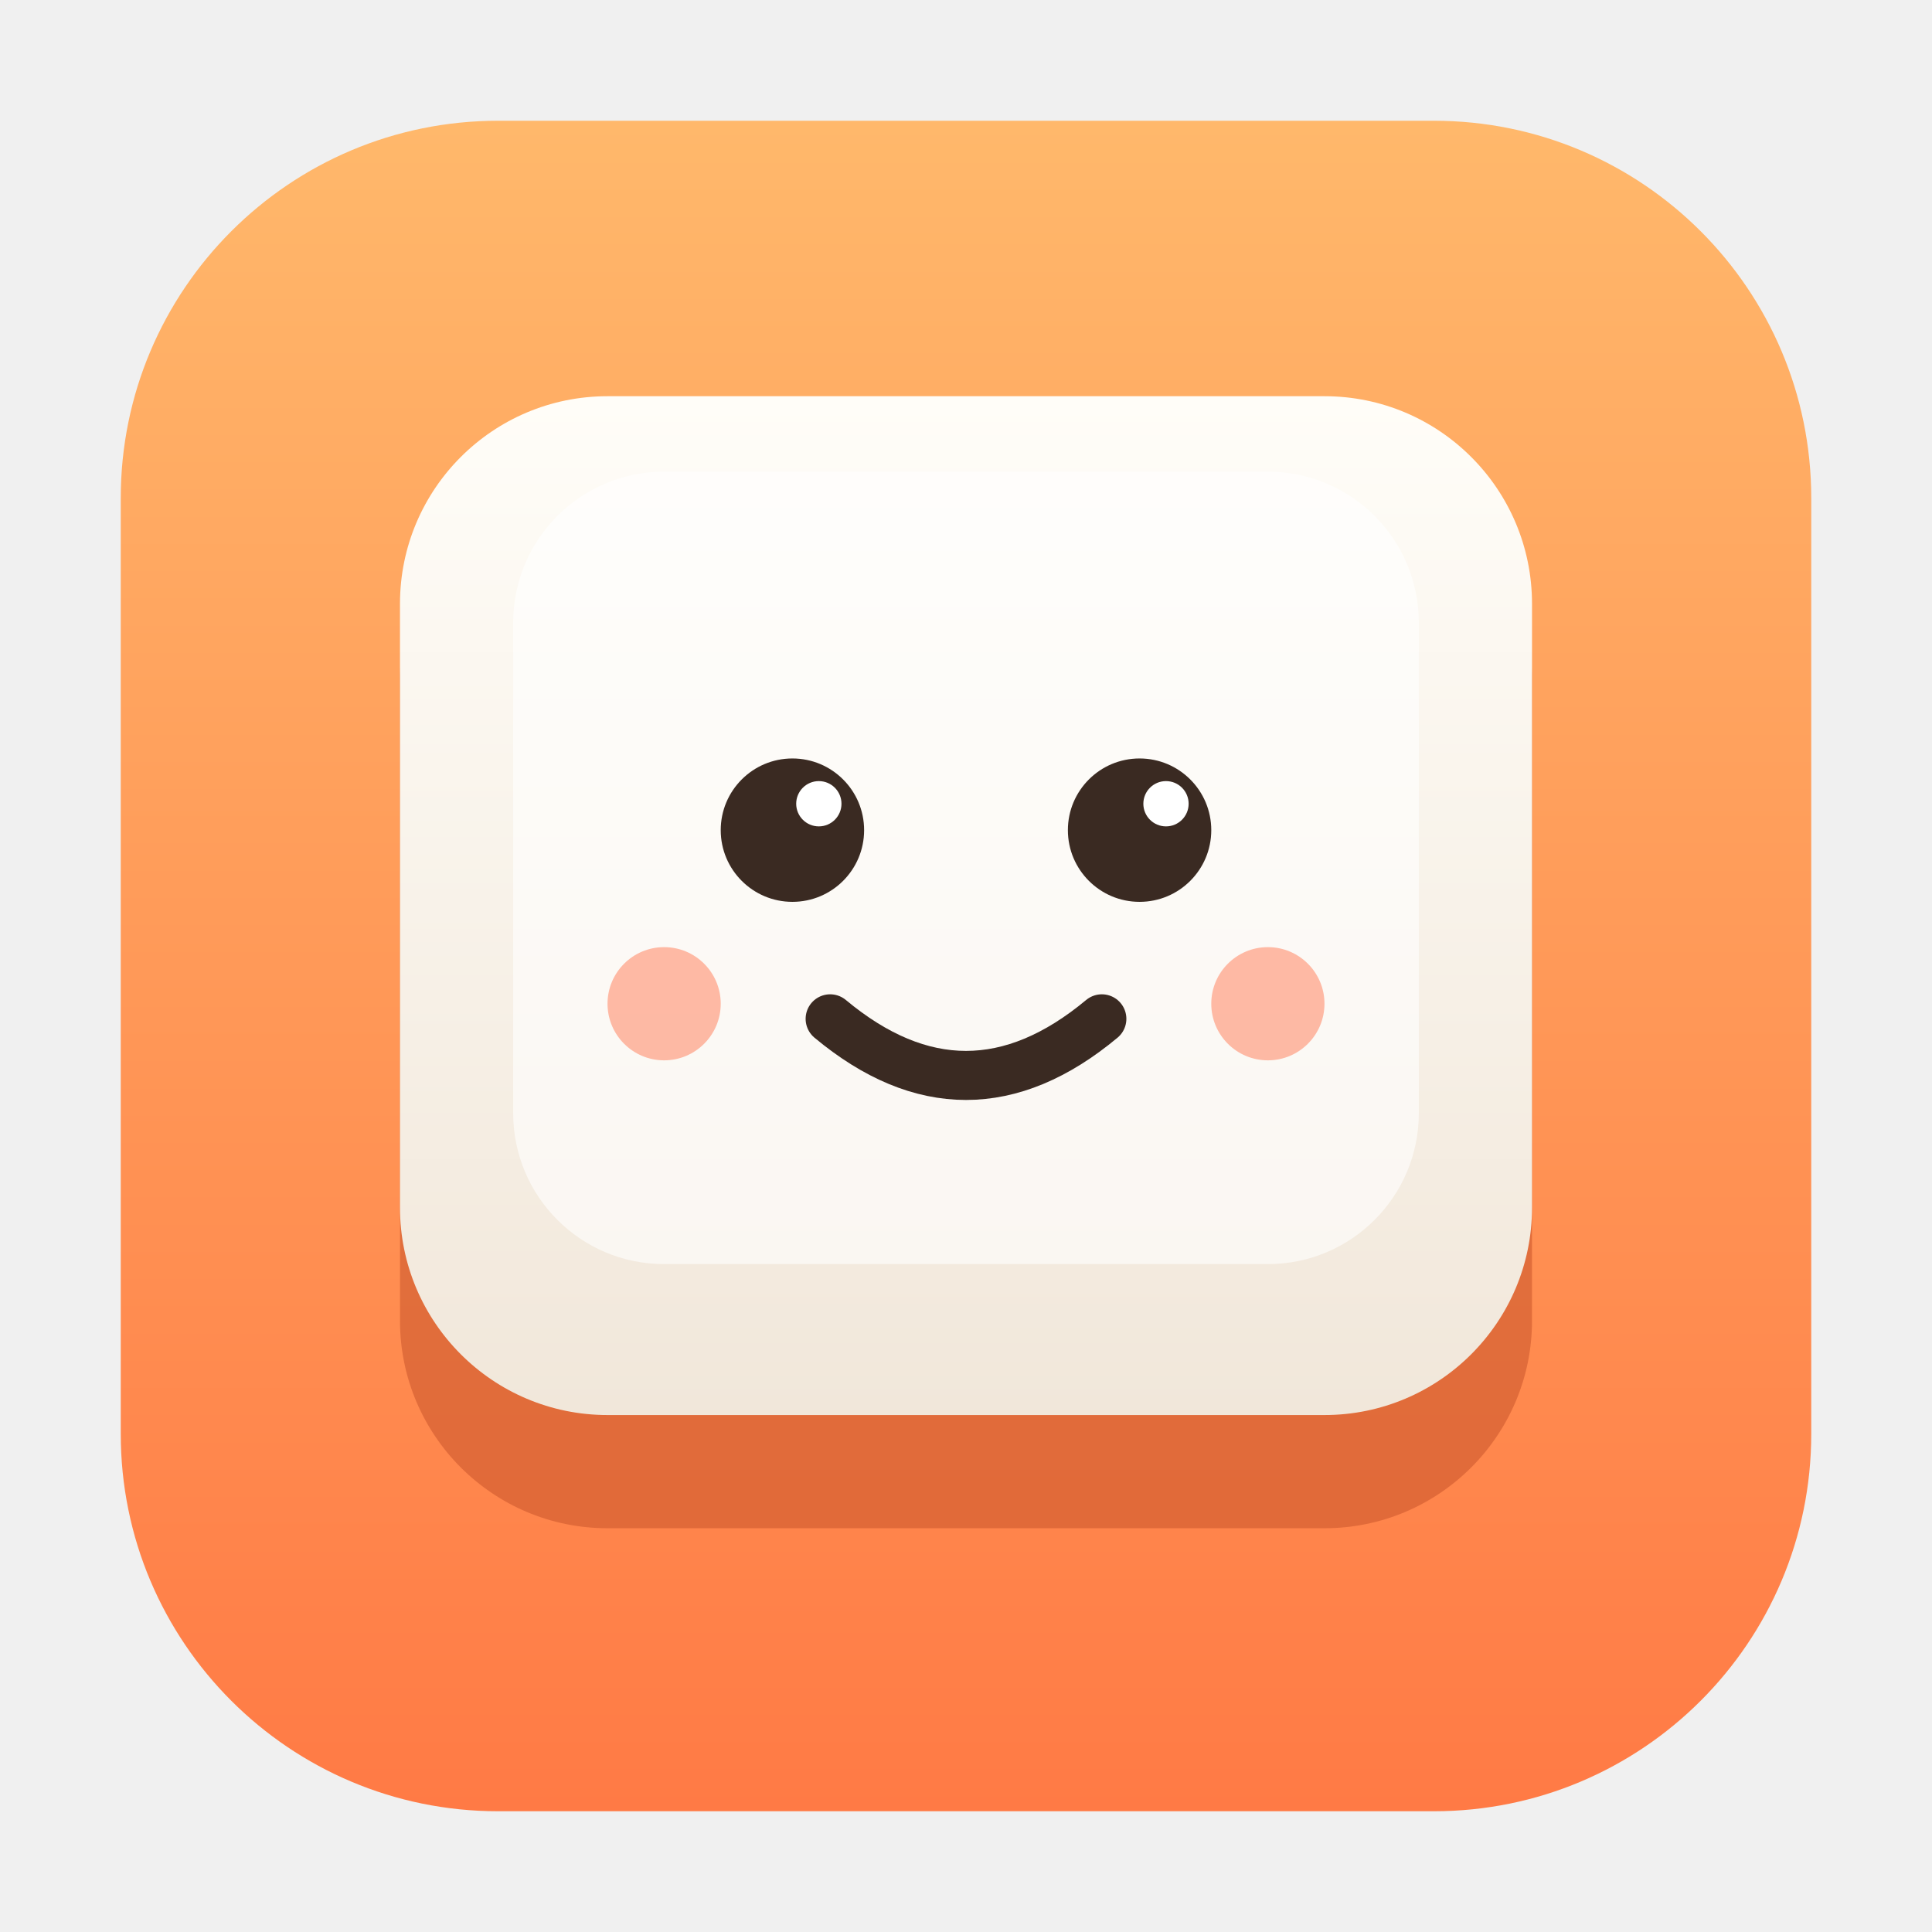
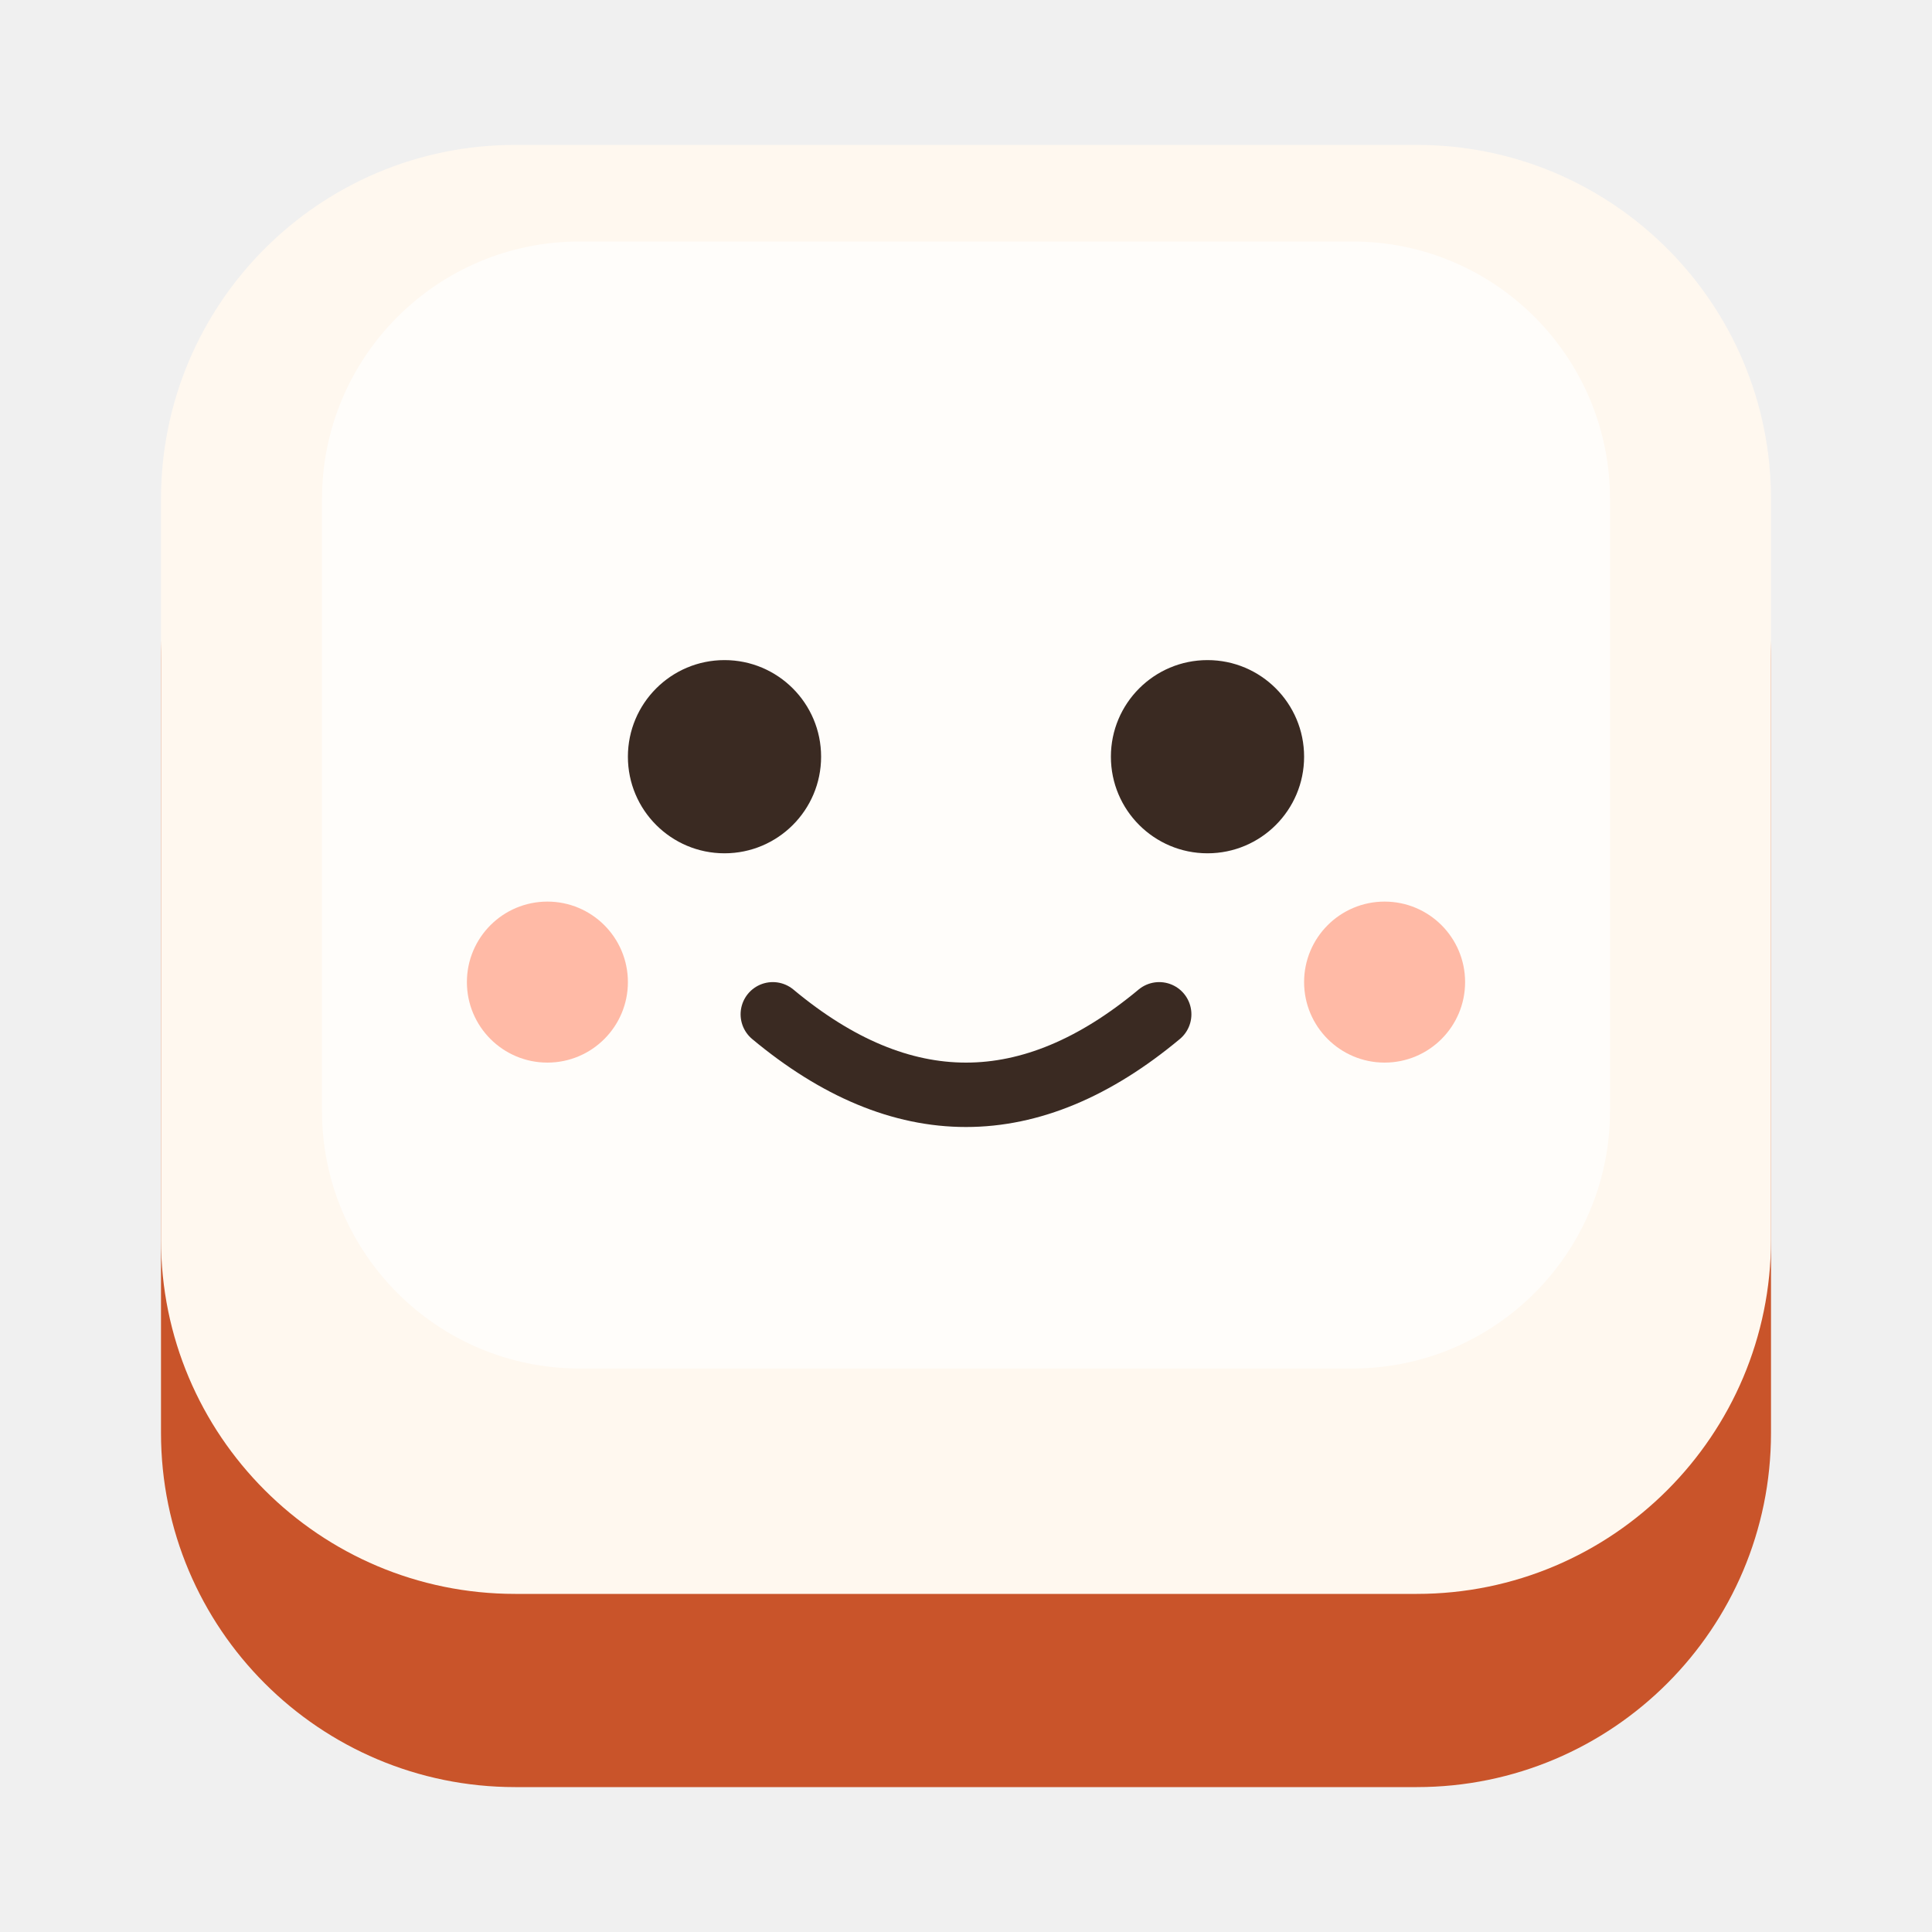
- <svg xmlns="http://www.w3.org/2000/svg" viewBox="0 0 1024 1024">
-   <defs>
-     <linearGradient id="bg" x1="0" y1="0" x2="0" y2="1">
-       <stop offset="0" stop-color="#FFB86B" />
-       <stop offset="1" stop-color="#FF7A45" />
-     </linearGradient>
-     <linearGradient id="cap" x1="0" y1="0" x2="0" y2="1">
-       <stop offset="0" stop-color="#FFFDF8" />
-       <stop offset="1" stop-color="#F1E7DA" />
-     </linearGradient>
-   </defs>
-   <rect x="64" y="64" width="896" height="896" rx="200" fill="url(#bg)" />
-   <rect x="212" y="250" width="600" height="560" rx="110" fill="#C9542A" opacity="0.55" />
-   <rect x="212" y="210" width="600" height="540" rx="110" fill="url(#cap)" />
-   <rect x="272" y="250" width="480" height="420" rx="80" fill="#FFFFFF" opacity="0.6" />
-   <circle cx="420" cy="440" r="38" fill="#3A2A22" />
-   <circle cx="604" cy="440" r="38" fill="#3A2A22" />
-   <circle cx="434" cy="426" r="12" fill="#FFFFFF" />
-   <circle cx="618" cy="426" r="12" fill="#FFFFFF" />
-   <path d="M440 540 Q512 600 584 540" stroke="#3A2A22" stroke-width="26" fill="none" stroke-linecap="round" />
-   <circle cx="352" cy="532" r="30" fill="#FF8E6E" opacity="0.6" />
-   <circle cx="672" cy="532" r="30" fill="#FF8E6E" opacity="0.6" />
+ <svg xmlns="http://www.w3.org/2000/svg" viewBox="0 3 120 120" width="1024" height="1024">
+   <rect x="10" y="22" width="100" height="92" rx="22" fill="#c9542a" />
+   <rect x="10" y="12" width="100" height="90" rx="22" fill="#fff8ef" />
+   <rect x="20" y="18" width="80" height="70" rx="16" fill="#ffffff" opacity="0.7" />
+   <circle cx="45" cy="50" r="6" fill="#3a2a22" />
+   <circle cx="75" cy="50" r="6" fill="#3a2a22" />
+   <path d="M48 66 Q60 76 72 66" stroke="#3a2a22" stroke-width="4" fill="none" stroke-linecap="round" />
+   <circle cx="34" cy="64" r="5" fill="#ff8e6e" opacity="0.6" />
+   <circle cx="86" cy="64" r="5" fill="#ff8e6e" opacity="0.6" />
</svg>
